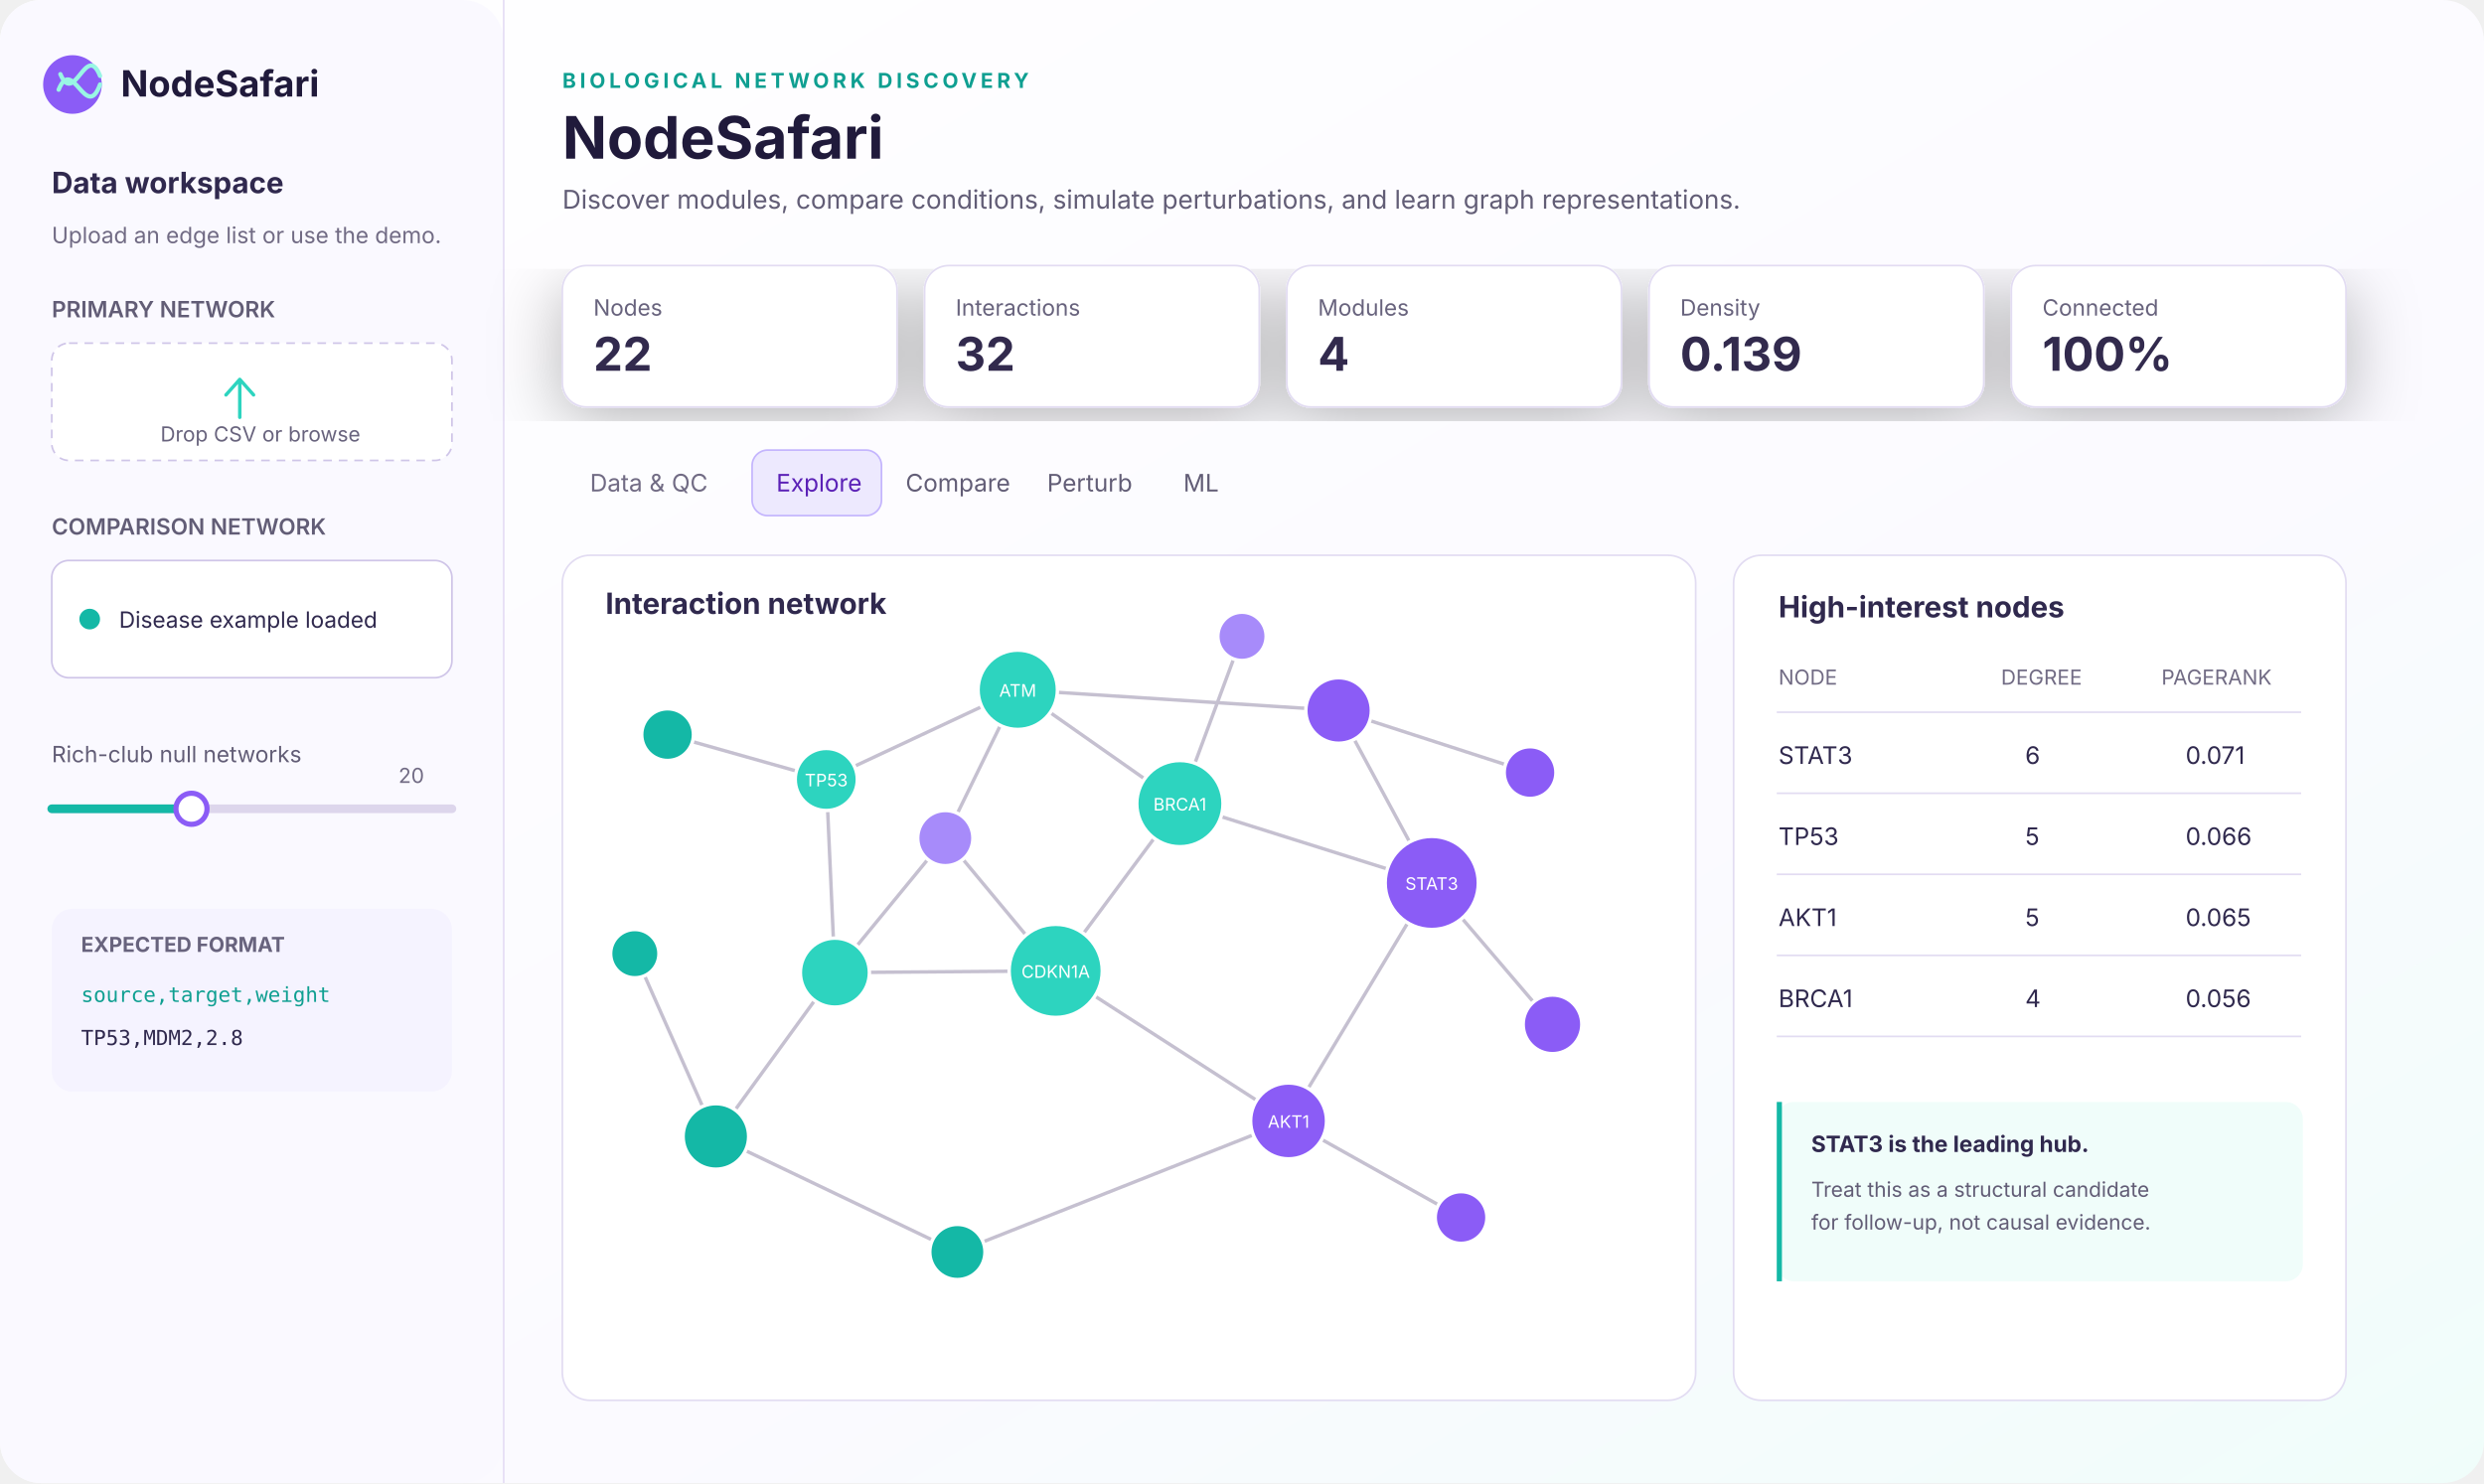
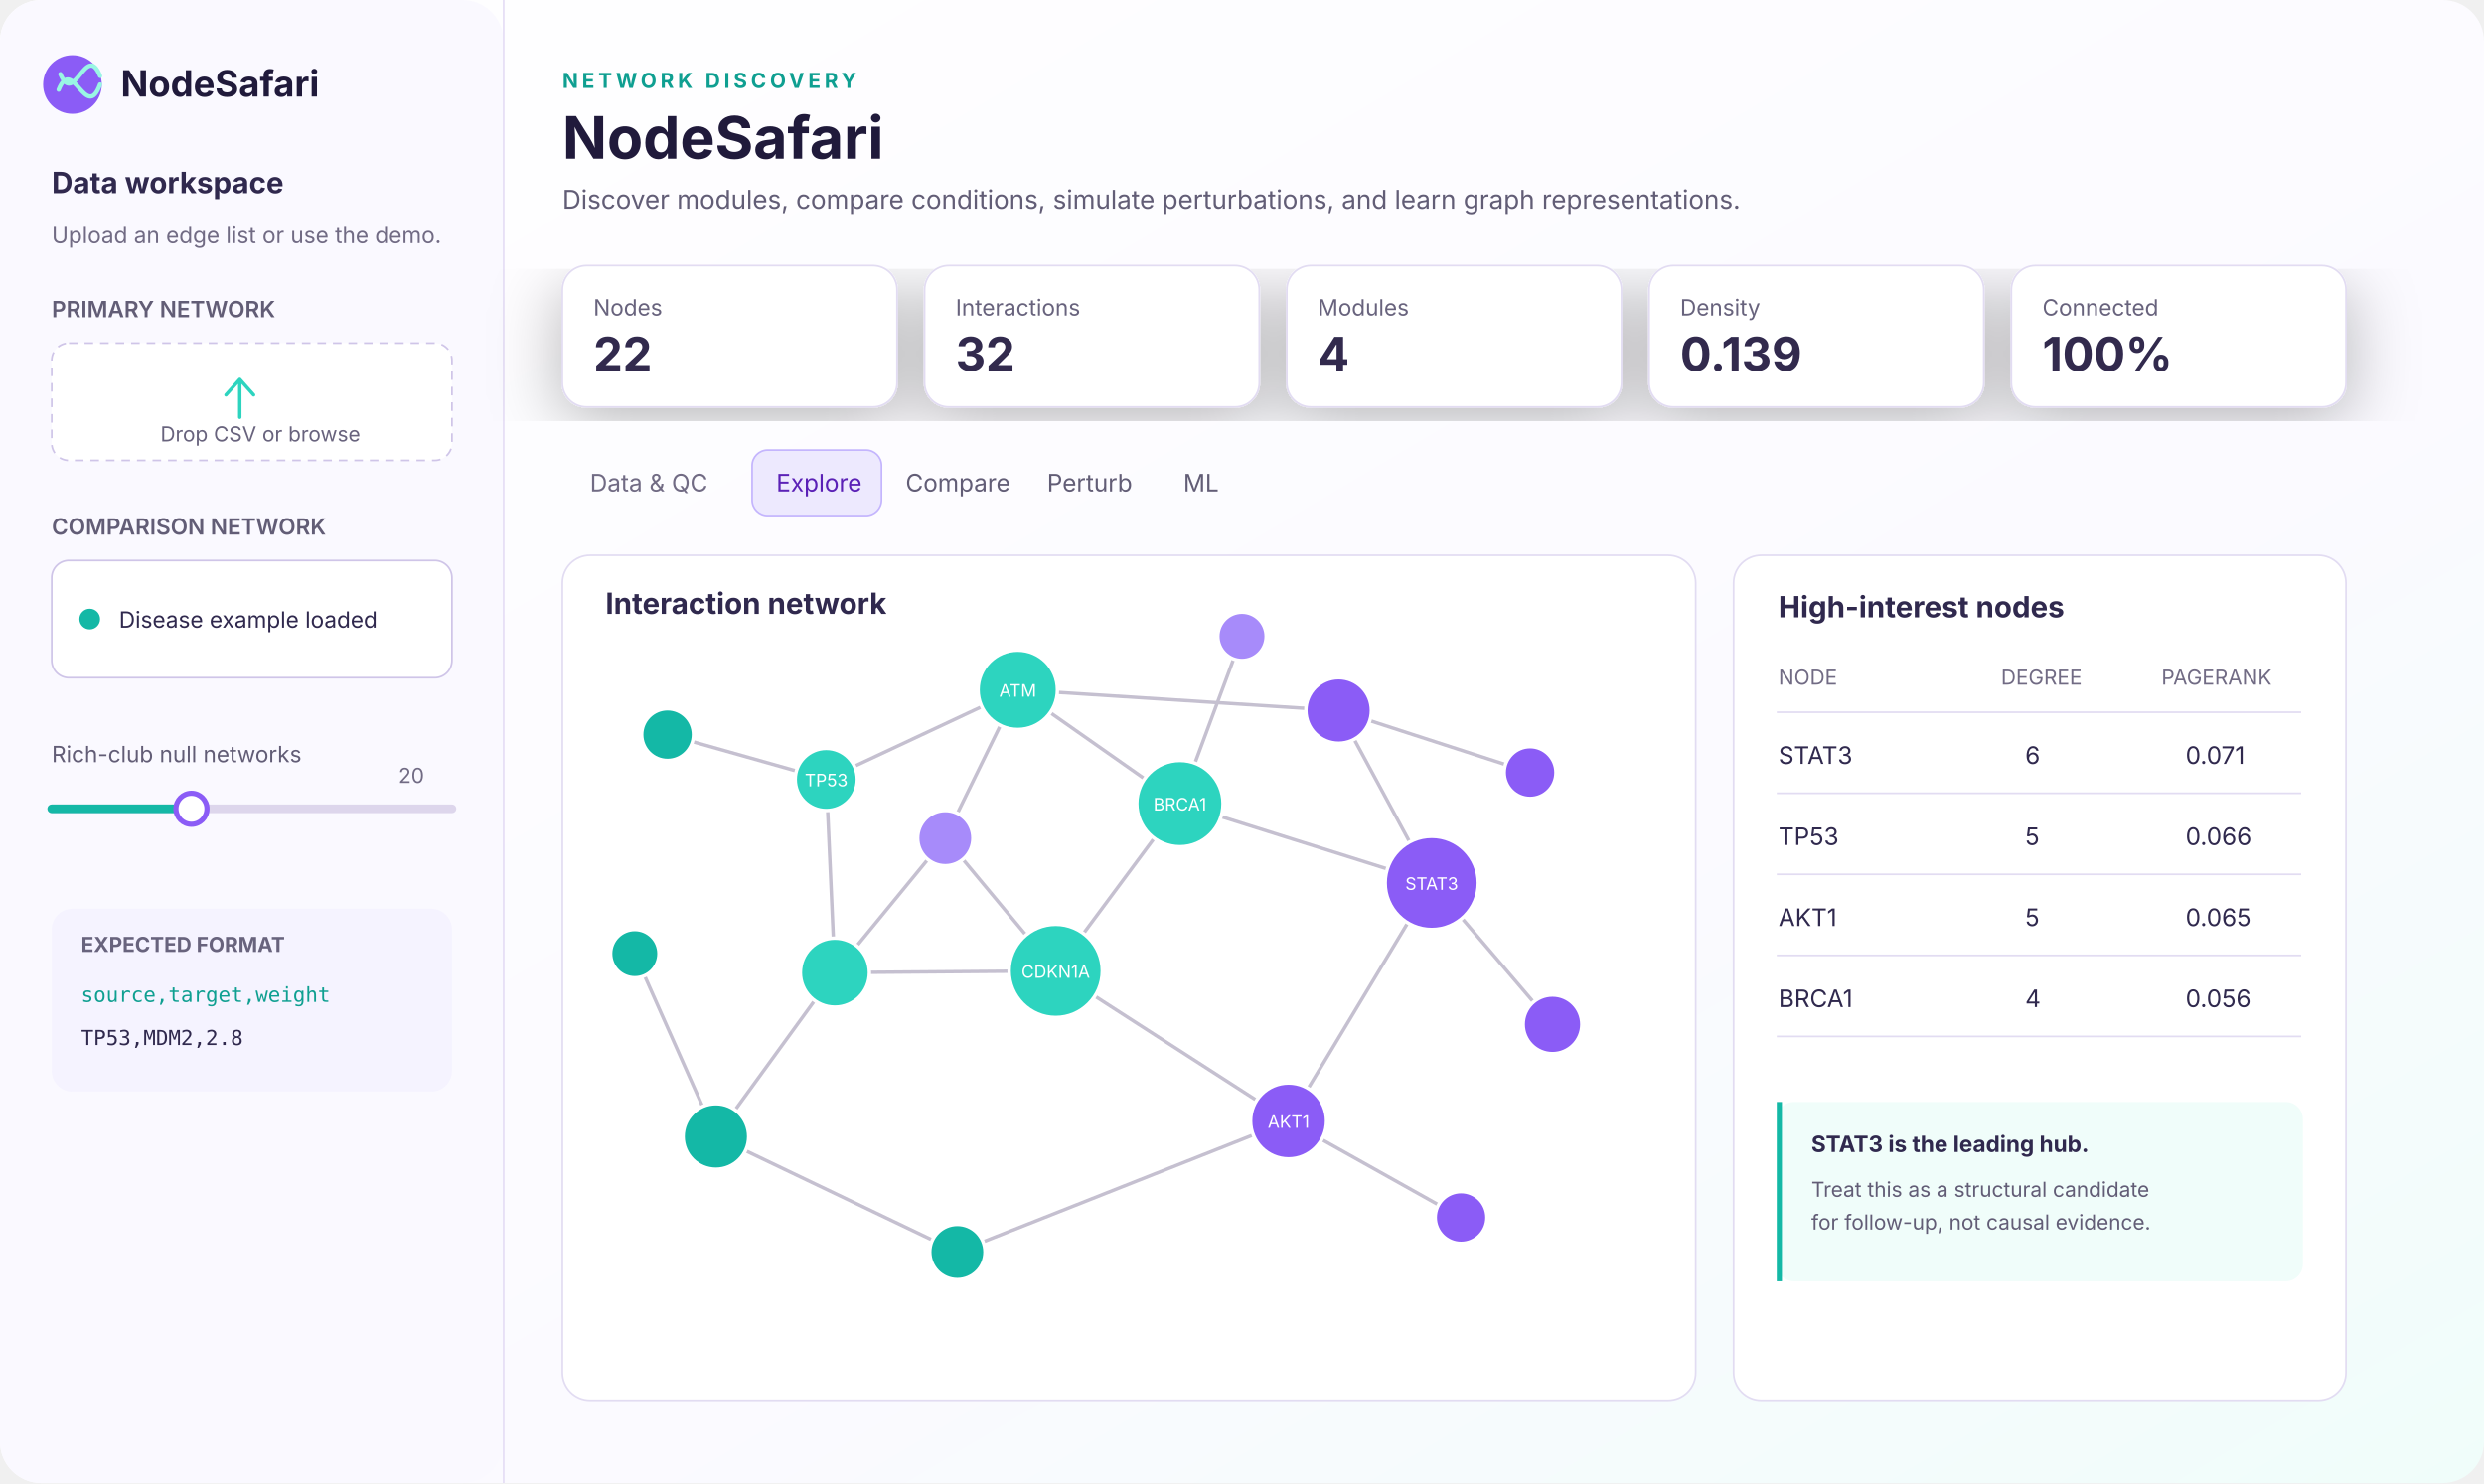
<svg xmlns="http://www.w3.org/2000/svg" width="1440" height="860" viewBox="0 0 1440 860" role="img" aria-labelledby="title desc">
  <defs>
    <linearGradient id="bg" x1="0" y1="0" x2="1" y2="1">
      <stop stop-color="#ffffff" />
      <stop offset=".62" stop-color="#fbfaff" />
      <stop offset="1" stop-color="#f0fdfa" />
    </linearGradient>
    <filter id="shadow">
      <feDropShadow dx="0" dy="10" stdDeviation="20" flood-color="#000" flood-opacity=".28" />
    </filter>
  </defs>
  <rect width="1440" height="860" rx="24" fill="url(#bg)" />
  <rect x="0" y="0" width="292" height="860" rx="24" fill="#faf9ff" />
  <path d="M292 0v860" stroke="#e5def5" />
  <circle cx="42" cy="49" r="17" fill="#8b5cf6" />
  <path d="M34 52c8-20 16 19 24-3M35 43c8 19 15-19 23 1" fill="none" stroke="#99f6e4" stroke-width="2.5" stroke-linecap="round" />
  <text x="70" y="56" font-family="Inter,Arial,sans-serif" font-size="21" font-weight="700" fill="#201a3b">NodeSafari</text>
  <text x="30" y="112" font-family="Inter,Arial,sans-serif" font-size="17" font-weight="700" fill="#30294e">Data workspace</text>
  <text x="30" y="141" font-family="Inter,Arial,sans-serif" font-size="13" fill="#716b84">Upload an edge list or use the demo.</text>
  <text x="30" y="184" font-family="Inter,Arial,sans-serif" font-size="13" font-weight="600" fill="#625d76">PRIMARY NETWORK</text>
  <rect x="30" y="199" width="232" height="68" rx="10" fill="#ffffff" stroke="#cfc5e8" stroke-dasharray="5 4" />
  <path d="M139 220v22m-8-13 8-9 8 9" fill="none" stroke="#2dd4bf" stroke-width="2" stroke-linecap="round" stroke-linejoin="round" />
  <text x="93" y="256" font-family="Inter,Arial,sans-serif" font-size="12" fill="#68637d">Drop CSV or browse</text>
  <text x="30" y="310" font-family="Inter,Arial,sans-serif" font-size="13" font-weight="600" fill="#625d76">COMPARISON NETWORK</text>
  <rect x="30" y="325" width="232" height="68" rx="10" fill="#ffffff" stroke="#cfc5e8" />
  <circle cx="52" cy="359" r="6" fill="#14b8a6" />
  <text x="69" y="364" font-family="Inter,Arial,sans-serif" font-size="13" fill="#30294e">Disease example loaded</text>
  <text x="30" y="442" font-family="Inter,Arial,sans-serif" font-size="13" fill="#625d76">Rich-club null networks</text>
  <line x1="30" y1="469" x2="262" y2="469" stroke="#ddd6ec" stroke-width="5" stroke-linecap="round" />
  <line x1="30" y1="469" x2="111" y2="469" stroke="#14b8a6" stroke-width="5" stroke-linecap="round" />
  <circle cx="111" cy="469" r="9" fill="#ffffff" stroke="#8b5cf6" stroke-width="3" />
  <text x="231" y="454" font-family="Inter,Arial,sans-serif" font-size="12" fill="#716b84">20</text>
  <rect x="30" y="527" width="232" height="106" rx="12" fill="#f5f3ff" />
  <text x="47" y="552" font-family="Inter,Arial,sans-serif" font-size="12" font-weight="700" fill="#68637d">EXPECTED FORMAT</text>
  <text x="47" y="581" font-family="ui-monospace,monospace" font-size="12" fill="#0f9f91">source,target,weight</text>
  <text x="47" y="606" font-family="ui-monospace,monospace" font-size="12" fill="#30294e">TP53,MDM2,2.8</text>
-   <text x="326" y="51" font-family="Inter,Arial,sans-serif" font-size="12" font-weight="700" letter-spacing="2.2" fill="#0f9f91">BIOLOGICAL NETWORK DISCOVERY</text>
+   <text x="326" y="51" font-family="Inter,Arial,sans-serif" font-size="12" font-weight="700" letter-spacing="2.2" fill="#0f9f91">NETWORK DISCOVERY</text>
  <text x="326" y="92" font-family="Inter,Arial,sans-serif" font-size="34" font-weight="750" fill="#201a3b">NodeSafari</text>
  <text x="326" y="121" font-family="Inter,Arial,sans-serif" font-size="15" fill="#625d76">Discover modules, compare conditions, simulate perturbations, and learn graph representations.</text>
  <g filter="url(#shadow)" font-family="Inter,Arial,sans-serif">
    <g transform="translate(326 154)">
      <rect width="194" height="82" rx="14" fill="#ffffff" stroke="#e2dcf2" />
      <text x="18" y="29" font-size="13" fill="#68637d">Nodes</text>
      <text x="18" y="61" font-size="27" font-weight="700" fill="#30294e">22</text>
    </g>
    <g transform="translate(536 154)">
      <rect width="194" height="82" rx="14" fill="#ffffff" stroke="#e2dcf2" />
      <text x="18" y="29" font-size="13" fill="#68637d">Interactions</text>
      <text x="18" y="61" font-size="27" font-weight="700" fill="#30294e">32</text>
    </g>
    <g transform="translate(746 154)">
      <rect width="194" height="82" rx="14" fill="#ffffff" stroke="#e2dcf2" />
      <text x="18" y="29" font-size="13" fill="#68637d">Modules</text>
      <text x="18" y="61" font-size="27" font-weight="700" fill="#30294e">4</text>
    </g>
    <g transform="translate(956 154)">
      <rect width="194" height="82" rx="14" fill="#ffffff" stroke="#e2dcf2" />
      <text x="18" y="29" font-size="13" fill="#68637d">Density</text>
      <text x="18" y="61" font-size="27" font-weight="700" fill="#30294e">0.139</text>
    </g>
    <g transform="translate(1166 154)">
      <rect width="194" height="82" rx="14" fill="#ffffff" stroke="#e2dcf2" />
      <text x="18" y="29" font-size="13" fill="#68637d">Connected</text>
      <text x="18" y="61" font-size="27" font-weight="700" fill="#30294e">100%</text>
    </g>
  </g>
  <g font-family="Inter,Arial,sans-serif" font-size="14">
    <rect x="436" y="261" width="75" height="38" rx="9" fill="#ede9fe" stroke="#c4b5fd" />
    <text x="342" y="285" fill="#716b84">Data &amp; QC</text>
    <text x="450" y="285" fill="#5b21b6">Explore</text>
    <text x="525" y="285" fill="#625d76">Compare</text>
    <text x="607" y="285" fill="#625d76">Perturb</text>
    <text x="686" y="285" fill="#625d76">ML</text>
  </g>
  <rect x="326" y="322" width="657" height="490" rx="16" fill="#ffffff" stroke="#e2dcf2" />
  <text x="351" y="356" font-family="Inter,Arial,sans-serif" font-size="17" font-weight="700" fill="#30294e">Interaction network</text>
  <g fill="none" stroke="#968daa" stroke-opacity=".55" stroke-width="2">
    <path d="M479 452L590 400 684 466 612 563 484 564ZM590 400L776 412 830 512 684 466M612 563L747 650 830 512M484 564L415 659 555 726 747 650M776 412L887 448M830 512L900 594M747 650L847 706M415 659L368 553M479 452L387 426M684 466L720 369M612 563L548 486M590 400L548 486M548 486L484 564" />
  </g>
  <g stroke="#ffffff" stroke-width="2">
    <g fill="#2dd4bf">
      <circle cx="479" cy="452" r="18" />
      <circle cx="590" cy="400" r="23" />
      <circle cx="684" cy="466" r="25" />
      <circle cx="612" cy="563" r="27" />
      <circle cx="484" cy="564" r="20" />
    </g>
    <g fill="#8b5cf6">
      <circle cx="776" cy="412" r="19" />
      <circle cx="830" cy="512" r="27" />
      <circle cx="747" cy="650" r="22" />
      <circle cx="887" cy="448" r="15" />
      <circle cx="900" cy="594" r="17" />
      <circle cx="847" cy="706" r="15" />
    </g>
    <g fill="#14b8a6">
      <circle cx="415" cy="659" r="19" />
      <circle cx="555" cy="726" r="16" />
      <circle cx="368" cy="553" r="14" />
      <circle cx="387" cy="426" r="15" />
    </g>
    <g fill="#a78bfa">
      <circle cx="548" cy="486" r="16" />
      <circle cx="720" cy="369" r="14" />
    </g>
  </g>
  <g font-family="Inter,Arial,sans-serif" font-size="10" text-anchor="middle" fill="#ffffff">
    <text x="479" y="456">TP53</text>
    <text x="590" y="404">ATM</text>
    <text x="684" y="470">BRCA1</text>
    <text x="612" y="567">CDKN1A</text>
    <text x="830" y="516">STAT3</text>
    <text x="747" y="654">AKT1</text>
  </g>
  <rect x="1005" y="322" width="355" height="490" rx="16" fill="#ffffff" stroke="#e2dcf2" />
  <text x="1031" y="358" font-family="Inter,Arial,sans-serif" font-size="17" font-weight="700" fill="#30294e">High-interest nodes</text>
  <g font-family="Inter,Arial,sans-serif" font-size="12">
    <text x="1031" y="397" fill="#716b84">NODE</text>
    <text x="1160" y="397" fill="#716b84">DEGREE</text>
    <text x="1253" y="397" fill="#716b84">PAGERANK</text>
  </g>
  <g stroke="#e2dcf2">
    <path d="M1030 413h304M1030 460h304M1030 507h304M1030 554h304M1030 601h304" />
  </g>
  <g font-family="Inter,Arial,sans-serif" font-size="14" fill="#30294e">
    <text x="1031" y="443">STAT3</text>
    <text x="1174" y="443">6</text>
    <text x="1267" y="443">0.071</text>
    <text x="1031" y="490">TP53</text>
    <text x="1174" y="490">5</text>
    <text x="1267" y="490">0.066</text>
    <text x="1031" y="537">AKT1</text>
    <text x="1174" y="537">5</text>
    <text x="1267" y="537">0.065</text>
    <text x="1031" y="584">BRCA1</text>
    <text x="1174" y="584">4</text>
    <text x="1267" y="584">0.056</text>
  </g>
  <rect x="1030" y="639" width="305" height="104" rx="10" fill="#f0fdfa" />
  <rect x="1030" y="639" width="3" height="104" fill="#14b8a6" />
  <text x="1050" y="668" font-family="Inter,Arial,sans-serif" font-size="13" font-weight="700" fill="#30294e">STAT3 is the leading hub.</text>
  <text x="1050" y="694" font-family="Inter,Arial,sans-serif" font-size="12" fill="#625d76">Treat this as a structural candidate</text>
  <text x="1050" y="713" font-family="Inter,Arial,sans-serif" font-size="12" fill="#625d76">for follow-up, not causal evidence.</text>
</svg>
